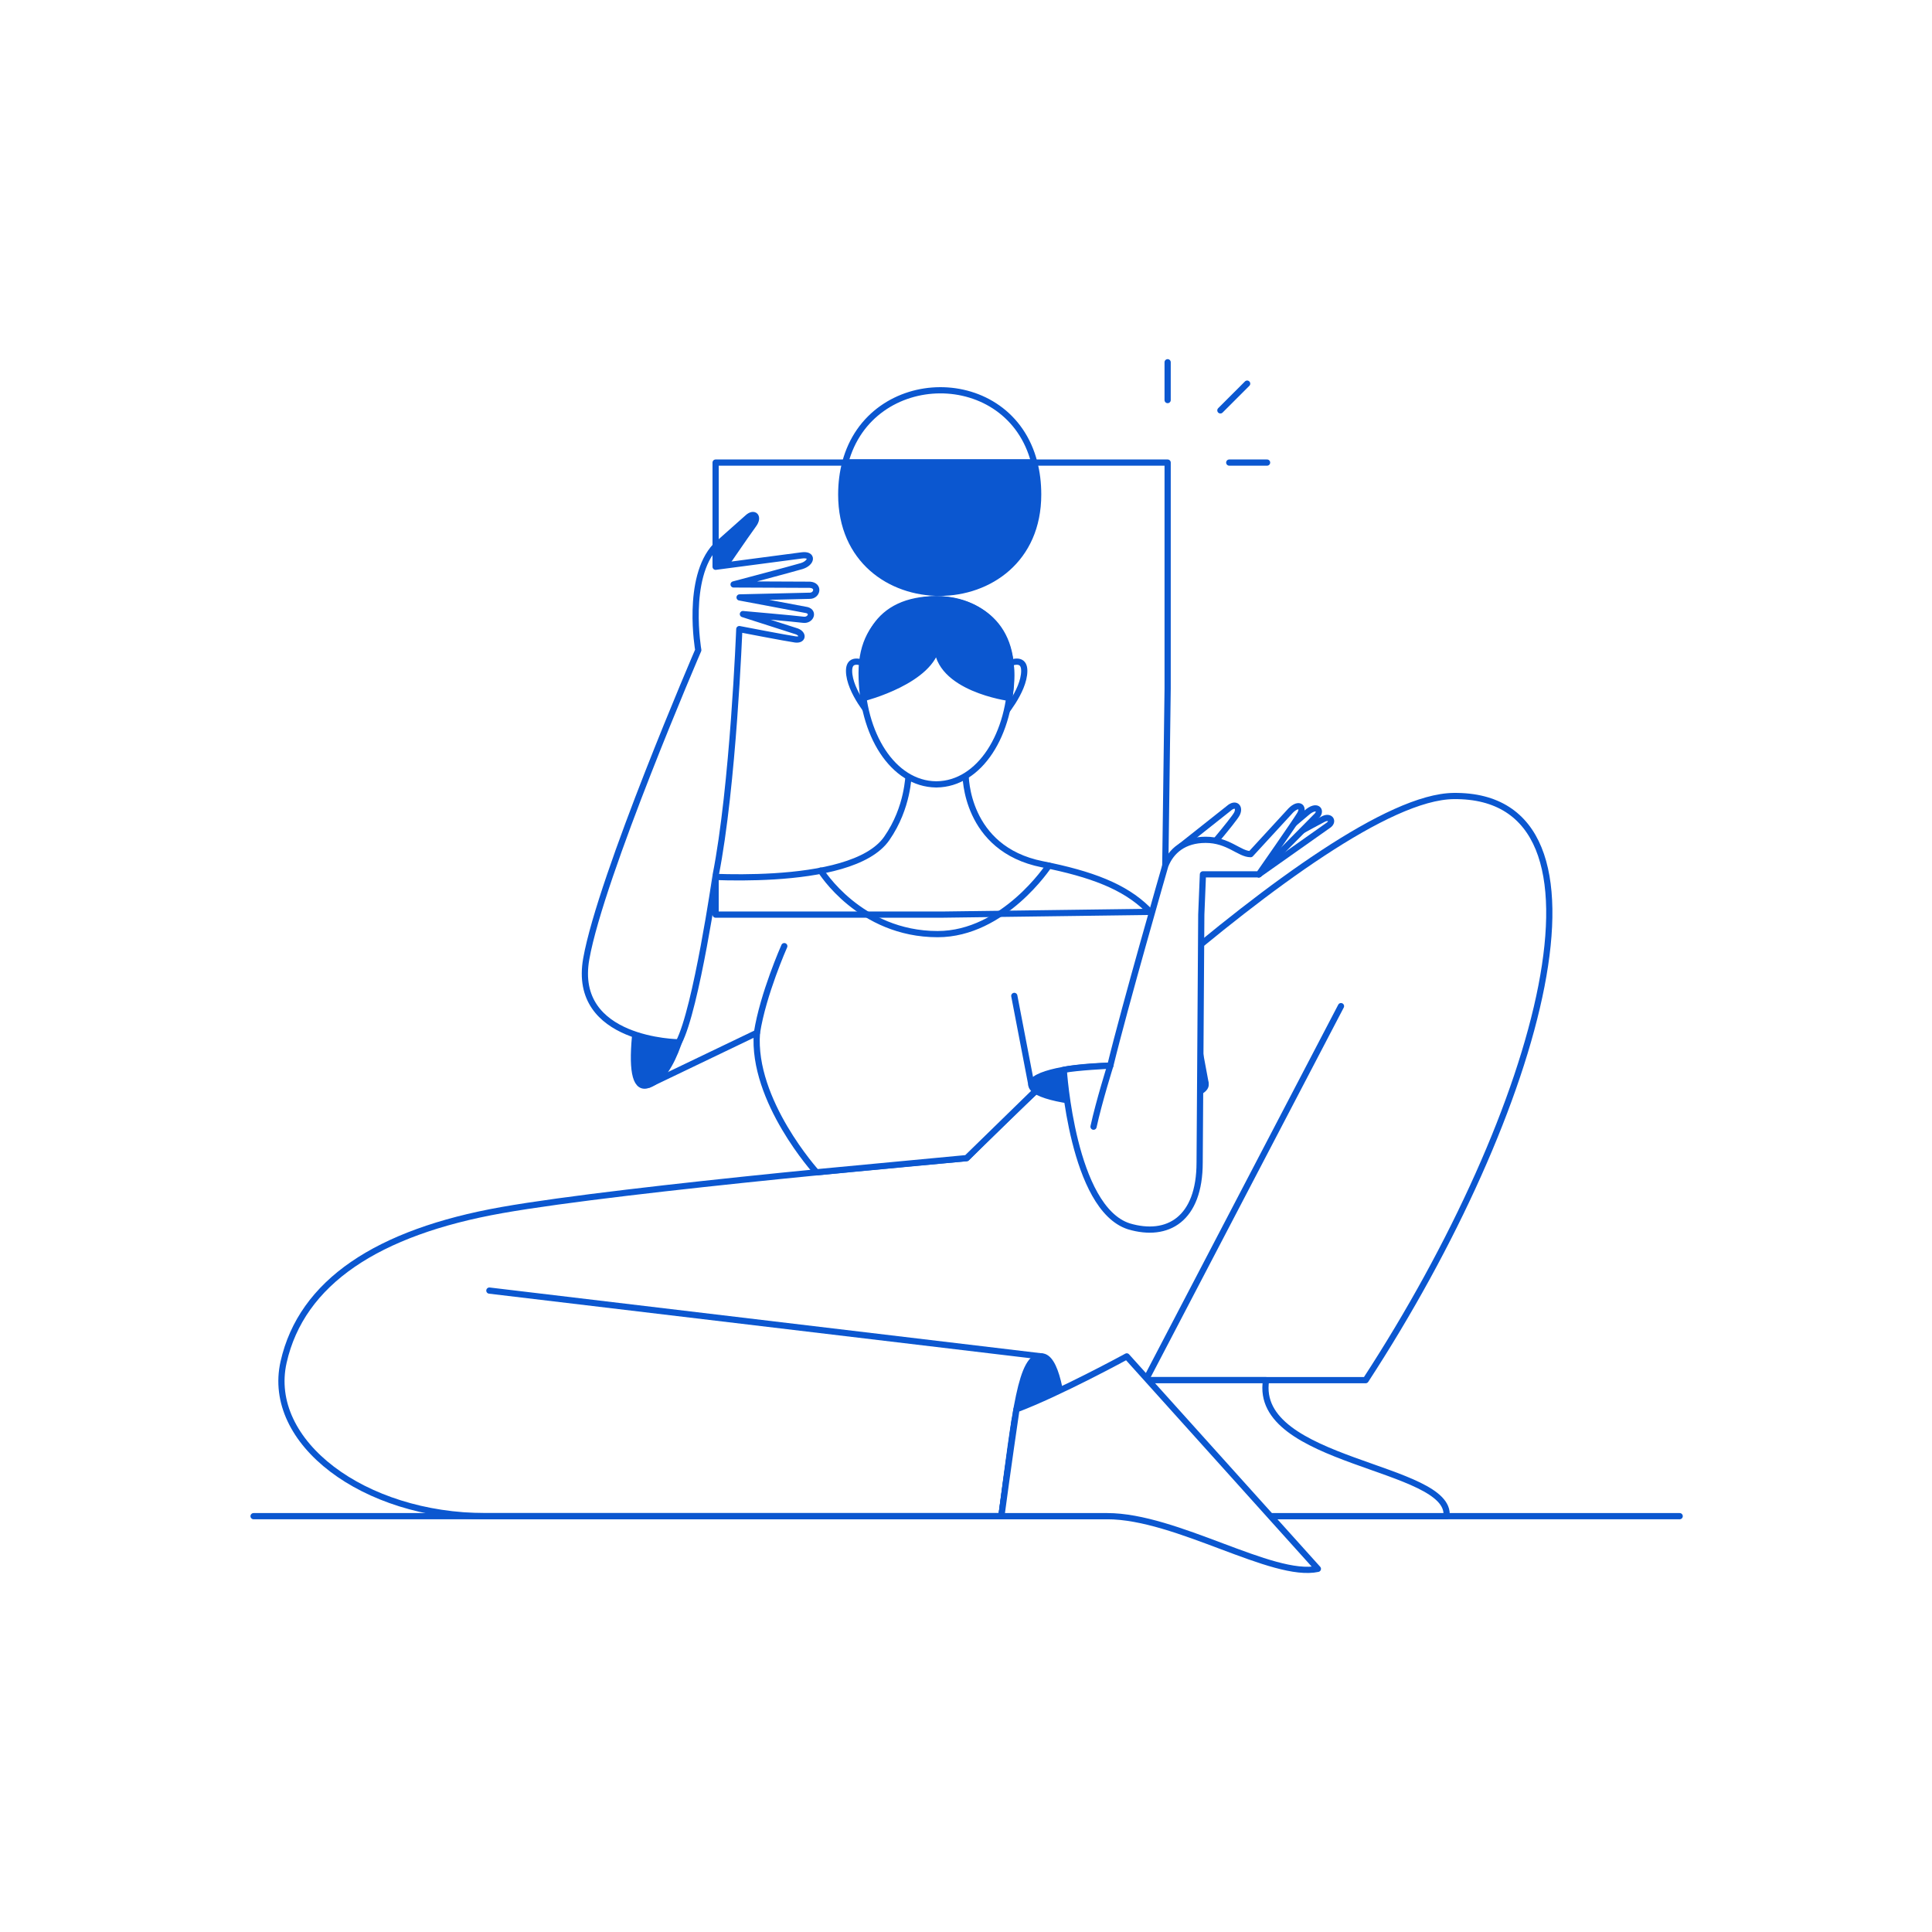
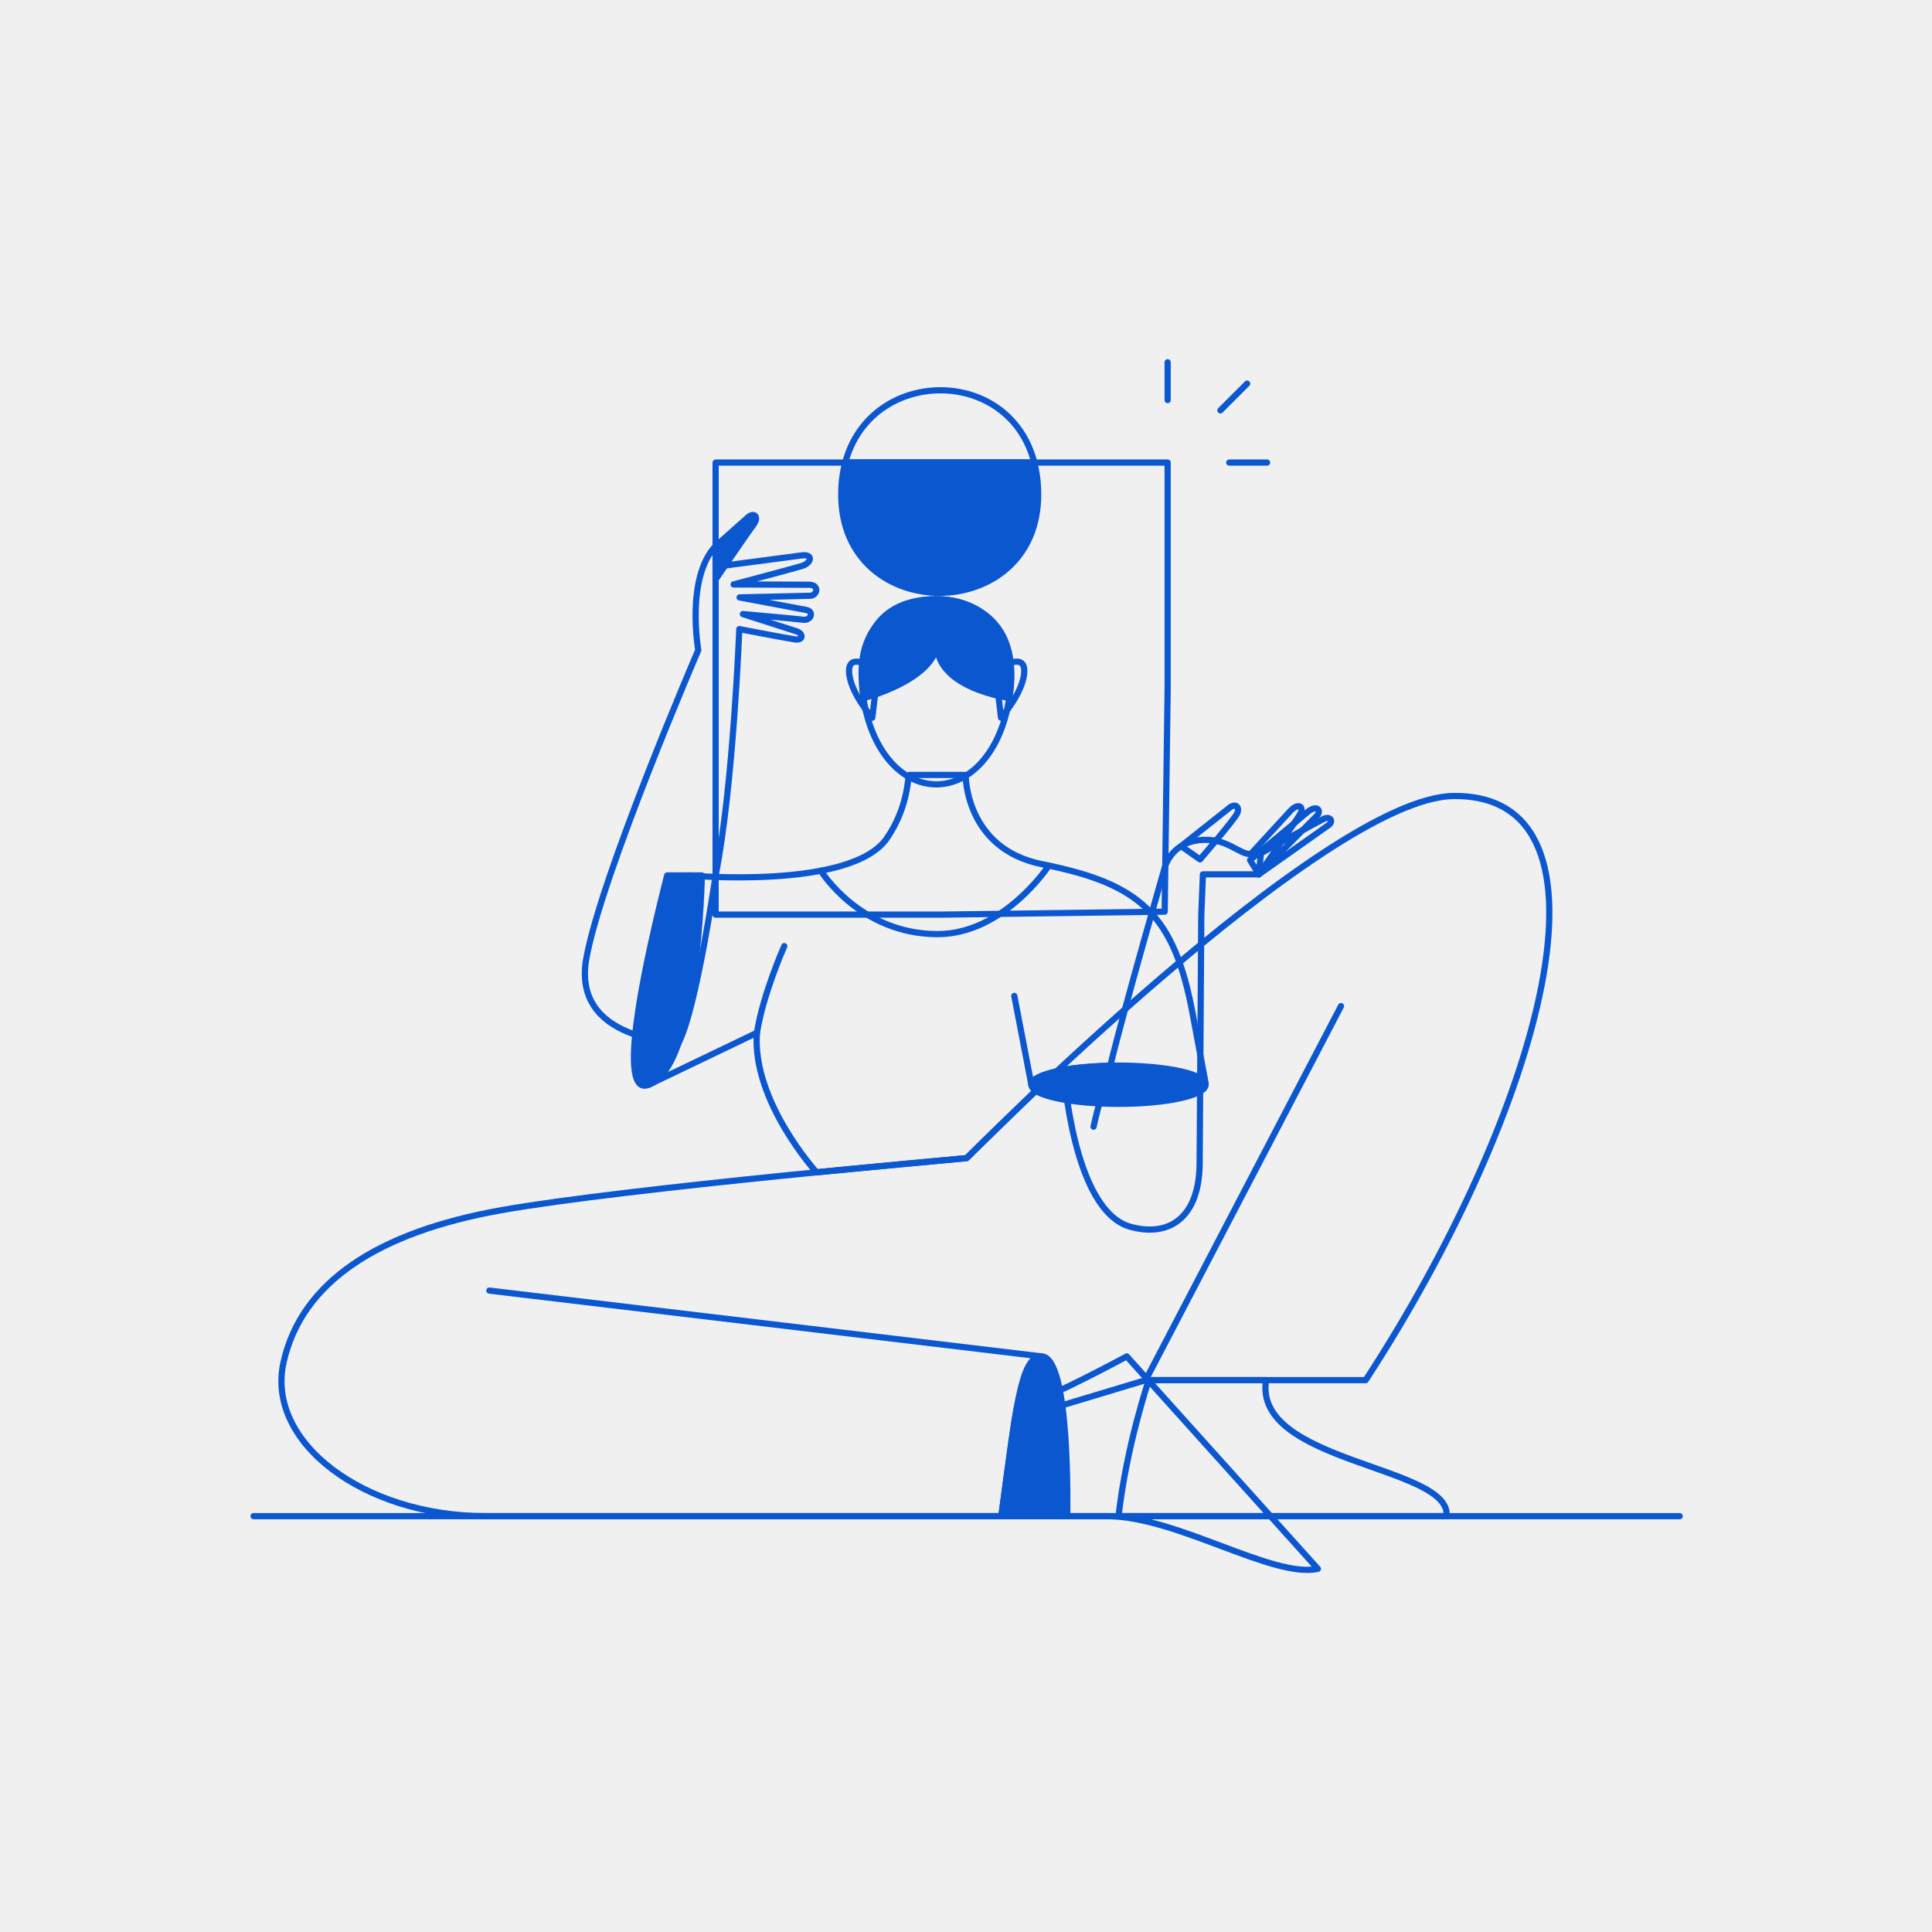
<svg xmlns="http://www.w3.org/2000/svg" width="1280" height="1280" viewBox="0 0 1280 1280" fill="none">
-   <rect width="1280" height="1280" fill="white" />
+   <rect width="1280" height="1280" fill="trasparent" />
  <g clip-path="url(#clip0_1314_5310)">
    <path d="M474.112 361.8L495.252 343.01C499.652 338.89 503.112 342.37 499.142 347.67C495.162 352.97 474.502 383.29 474.502 383.29L474.112 361.8Z" fill="#0B57D0" stroke="#0B57D0" stroke-width="4.115" stroke-miterlimit="10" stroke-linecap="round" stroke-linejoin="round" />
-     <path d="M782.492 560.59L814.042 535.6C818.672 531.51 821.672 534.88 819.492 539.19C817.312 543.5 795.062 569.38 795.062 569.38L782.492 560.59Z" fill="white" stroke="#0B57D0" stroke-width="4.115" stroke-miterlimit="10" stroke-linecap="round" stroke-linejoin="round" />
-     <path d="M834.023 579.28L880.063 546.77C883.743 544.32 881.423 540.37 876.933 542.55C872.443 544.73 835.383 565.3 835.383 565.3L834.023 579.28Z" fill="white" stroke="#0B57D0" stroke-width="4.115" stroke-miterlimit="10" stroke-linecap="round" stroke-linejoin="round" />
-     <path d="M834.018 579.28L872.518 540.41C875.788 536.96 872.478 532.6 865.748 538.41C859.028 544.22 828.198 569.83 828.198 569.83L834.018 579.28Z" fill="white" stroke="#0B57D0" stroke-width="4.115" stroke-miterlimit="10" stroke-linecap="round" stroke-linejoin="round" />
-     <path d="M321.719 1004.5C240.889 1004.5 175.949 955.47 187.879 902.46C199.809 849.45 250.159 816.33 332.319 801.75C414.479 787.17 640.419 767.3 640.419 767.3C640.419 767.3 876.959 528.28 963.089 527.38C1079.26 526.18 1021.4 735.49 904.779 914.39H759.019L672.269 940.51L663.459 1004.5H321.719Z" fill="white" stroke="#0B57D0" stroke-width="4.115" stroke-miterlimit="10" stroke-linecap="round" stroke-linejoin="round" />
-     <path d="M540.947 776.67C540.947 776.67 497.957 729.31 501.487 684.25L429.877 718.61L456.437 580C456.437 580 563.757 589.71 587.507 555.48C601.987 534.61 601.597 513.42 602.127 513.42C602.657 513.42 639.757 513.42 639.757 513.42C639.757 513.42 639.317 562.38 690.547 572.59C755.697 585.58 778.007 605.61 790.377 672.75L798.767 717.81H691.137L640.417 767.28L540.947 776.67Z" fill="white" stroke="#0B57D0" stroke-width="4.115" stroke-miterlimit="10" stroke-linecap="round" stroke-linejoin="round" />
+     <path d="M782.492 560.59L814.042 535.6C818.672 531.51 821.672 534.88 819.492 539.19C817.312 543.5 795.062 569.38 795.062 569.38L782.492 560.59Z" fill="transparent" stroke="#0B57D0" stroke-width="4.115" stroke-miterlimit="10" stroke-linecap="round" stroke-linejoin="round" />
+     <path d="M834.023 579.28L880.063 546.77C883.743 544.32 881.423 540.37 876.933 542.55C872.443 544.73 835.383 565.3 835.383 565.3L834.023 579.28Z" fill="transparent" stroke="#0B57D0" stroke-width="4.115" stroke-miterlimit="10" stroke-linecap="round" stroke-linejoin="round" />
+     <path d="M834.018 579.28L872.518 540.41C875.788 536.96 872.478 532.6 865.748 538.41C859.028 544.22 828.198 569.83 828.198 569.83L834.018 579.28Z" fill="transparent" stroke="#0B57D0" stroke-width="4.115" stroke-miterlimit="10" stroke-linecap="round" stroke-linejoin="round" />
+     <path d="M321.719 1004.5C240.889 1004.5 175.949 955.47 187.879 902.46C199.809 849.45 250.159 816.33 332.319 801.75C414.479 787.17 640.419 767.3 640.419 767.3C640.419 767.3 876.959 528.28 963.089 527.38C1079.26 526.18 1021.4 735.49 904.779 914.39H759.019L672.269 940.51L663.459 1004.5H321.719Z" fill="transparent" stroke="#0B57D0" stroke-width="4.115" stroke-miterlimit="10" stroke-linecap="round" stroke-linejoin="round" />
+     <path d="M540.947 776.67C540.947 776.67 497.957 729.31 501.487 684.25L429.877 718.61L456.437 580C456.437 580 563.757 589.71 587.507 555.48C601.987 534.61 601.597 513.42 602.127 513.42C602.657 513.42 639.757 513.42 639.757 513.42C639.757 513.42 639.317 562.38 690.547 572.59C755.697 585.58 778.007 605.61 790.377 672.75L798.767 717.81H691.137L640.417 767.28L540.947 776.67Z" fill="transparent" stroke="#0B57D0" stroke-width="4.115" stroke-miterlimit="10" stroke-linecap="round" stroke-linejoin="round" />
    <path d="M741.04 731.319C772.923 731.319 798.77 725.651 798.77 718.66C798.77 711.668 772.923 706 741.04 706C709.157 706 683.31 711.668 683.31 718.66C683.31 725.651 709.157 731.319 741.04 731.319Z" fill="#0B57D0" stroke="#0B57D0" stroke-width="4.115" stroke-miterlimit="10" stroke-linecap="round" stroke-linejoin="round" />
    <path d="M683.308 718.66L671.998 659.81" stroke="#0B57D0" stroke-width="4.115" stroke-miterlimit="10" stroke-linecap="round" stroke-linejoin="round" />
-     <path d="M581.617 444.45C581.617 444.45 562.527 430.75 562.527 444.45C562.527 458.15 577.907 475.51 577.907 475.51L581.617 444.45Z" fill="white" stroke="#0B57D0" stroke-width="4.115" stroke-miterlimit="10" stroke-linecap="round" stroke-linejoin="round" />
-     <path d="M659.511 444.45C659.511 444.45 678.601 430.75 678.601 444.45C678.601 458.15 663.221 475.51 663.221 475.51L659.511 444.45Z" fill="white" stroke="#0B57D0" stroke-width="4.115" stroke-miterlimit="10" stroke-linecap="round" stroke-linejoin="round" />
+     <path d="M581.617 444.45C581.617 444.45 562.527 430.75 562.527 444.45C562.527 458.15 577.907 475.51 577.907 475.51L581.617 444.45Z" fill="transparent" stroke="#0B57D0" stroke-width="4.115" stroke-miterlimit="10" stroke-linecap="round" stroke-linejoin="round" />
+     <path d="M659.511 444.45C659.511 444.45 678.601 430.75 678.601 444.45C678.601 458.15 663.221 475.51 663.221 475.51L659.511 444.45Z" fill="transparent" stroke="#0B57D0" stroke-width="4.115" stroke-miterlimit="10" stroke-linecap="round" stroke-linejoin="round" />
    <path d="M168.001 1004.5H1112.83" stroke="#0B57D0" stroke-width="4.115" stroke-miterlimit="10" stroke-linecap="round" stroke-linejoin="round" />
    <path d="M324.219 855.05L689.959 898.64" stroke="#0B57D0" stroke-width="4.115" stroke-miterlimit="10" stroke-linecap="round" stroke-linejoin="round" />
    <path d="M689.961 898.64C676.411 898.64 672.881 933.09 663.461 1004.5H707.041C707.041 1004.5 709.381 898.64 689.961 898.64Z" fill="#0B57D0" stroke="#0B57D0" stroke-width="4.115" stroke-miterlimit="10" stroke-linecap="round" stroke-linejoin="round" />
-     <path d="M761.073 914.39C761.073 914.39 746.353 957.83 741.053 1004.5H958.373C961.903 971.08 829.983 969.31 838.813 914.39H761.073Z" fill="white" stroke="#0B57D0" stroke-width="4.115" stroke-miterlimit="10" stroke-linecap="round" stroke-linejoin="round" />
+     <path d="M761.073 914.39C761.073 914.39 746.353 957.83 741.053 1004.5H958.373C961.903 971.08 829.983 969.31 838.813 914.39H761.073Z" fill="transparent" stroke="#0B57D0" stroke-width="4.115" stroke-miterlimit="10" stroke-linecap="round" stroke-linejoin="round" />
    <path d="M759.018 914.39L888.438 666.59" stroke="#0B57D0" stroke-width="4.115" stroke-miterlimit="10" stroke-linecap="round" stroke-linejoin="round" />
-     <path d="M663.461 1004.5H733.551C779.491 1004.5 843.101 1045.87 873.131 1039.4L746.501 898.64C746.501 898.64 702.251 922.81 673.431 933.69C673.431 933.69 667.101 976.78 663.461 1004.5Z" fill="white" stroke="#0B57D0" stroke-width="4.115" stroke-miterlimit="10" stroke-linecap="round" stroke-linejoin="round" />
-     <path d="M501.5 684.26C505.48 658.64 519.609 626.84 519.609 626.84L501.5 684.26Z" fill="white" />
+     <path d="M663.461 1004.5H733.551C779.491 1004.5 843.101 1045.87 873.131 1039.4L746.501 898.64C746.501 898.64 702.251 922.81 673.431 933.69C673.431 933.69 667.101 976.78 663.461 1004.5Z" fill="transparent" stroke="#0B57D0" stroke-width="4.115" stroke-miterlimit="10" stroke-linecap="round" stroke-linejoin="round" />
+     <path d="M501.5 684.26C505.48 658.64 519.609 626.84 519.609 626.84L501.5 684.26Z" fill="transparent" />
    <path d="M501.5 684.26C505.48 658.64 519.609 626.84 519.609 626.84" stroke="#0B57D0" stroke-width="4.115" stroke-miterlimit="10" stroke-linecap="round" stroke-linejoin="round" />
    <path d="M429.881 718.62C412.851 725.78 418.451 673.07 442.011 580.01H464.971C464.971 580.01 462.921 706.34 429.881 718.62Z" fill="#0B57D0" stroke="#0B57D0" stroke-width="4.115" stroke-miterlimit="10" stroke-linecap="round" stroke-linejoin="round" />
    <path d="M543.752 576.81C543.752 576.81 569.522 618.88 621.202 618.88C665.112 618.88 694.872 573.5 694.872 573.5" stroke="#0B57D0" stroke-width="4.115" stroke-miterlimit="10" stroke-linecap="round" stroke-linejoin="round" />
-     <path d="M669.849 445.88C669.849 405.33 636.599 397.12 620.559 396.98V396.97C620.489 396.97 620.419 396.97 620.349 396.97C620.279 396.97 620.199 396.97 620.139 396.97V396.98C604.099 397.12 570.849 405.33 570.849 445.88C570.849 486.58 591.689 519.34 620.139 519.67V519.69C620.209 519.69 620.279 519.68 620.349 519.68C620.419 519.68 620.489 519.69 620.559 519.69V519.67C649.009 519.34 669.849 486.58 669.849 445.88Z" fill="white" stroke="#0B57D0" stroke-width="4.115" stroke-miterlimit="10" stroke-linecap="round" stroke-linejoin="round" />
+     <path d="M669.849 445.88C669.849 405.33 636.599 397.12 620.559 396.98V396.97C620.489 396.97 620.419 396.97 620.349 396.97C620.279 396.97 620.199 396.97 620.139 396.97V396.98C604.099 397.12 570.849 405.33 570.849 445.88C570.849 486.58 591.689 519.34 620.139 519.67V519.69C620.209 519.69 620.279 519.68 620.349 519.68C620.419 519.68 620.489 519.69 620.559 519.69V519.67C649.009 519.34 669.849 486.58 669.849 445.88Z" fill="transparent" stroke="#0B57D0" stroke-width="4.115" stroke-miterlimit="10" stroke-linecap="round" stroke-linejoin="round" />
    <path d="M623.852 306.47H474.112V456.22V605.96H623.852L771.632 604L773.592 456.22V306.47H623.852Z" stroke="#0B57D0" stroke-width="4.115" stroke-miterlimit="10" stroke-linecap="round" stroke-linejoin="round" />
-     <path d="M449.723 690.56C449.723 690.56 378.703 690 388.413 635.22C398.123 580.44 462.623 430.71 462.623 430.71C462.623 430.71 454.233 383 474.103 361.8V375.49L531.083 367.98C539.033 366.88 537.713 373.06 531.083 375.05C524.453 377.04 486.023 387.2 486.023 387.2L536.553 387.42C543.003 387.86 541.363 394.71 536.553 394.71L489.993 395.81L534.603 404.2C539.463 405.53 537.033 411.27 532.173 410.6C527.313 409.94 492.193 406.85 492.193 406.85L528.003 418.34C532.423 420.11 531.983 424.3 526.903 423.64C521.823 422.98 489.803 416.79 489.803 416.79C489.803 416.79 485.813 520.93 474.123 579.94C474.113 579.95 461.313 668.49 449.723 690.56Z" fill="white" stroke="#0B57D0" stroke-width="4.115" stroke-miterlimit="10" stroke-linecap="round" stroke-linejoin="round" />
+     <path d="M449.723 690.56C449.723 690.56 378.703 690 388.413 635.22C398.123 580.44 462.623 430.71 462.623 430.71C462.623 430.71 454.233 383 474.103 361.8V375.49L531.083 367.98C539.033 366.88 537.713 373.06 531.083 375.05C524.453 377.04 486.023 387.2 486.023 387.2L536.553 387.42C543.003 387.86 541.363 394.71 536.553 394.71L489.993 395.81L534.603 404.2C539.463 405.53 537.033 411.27 532.173 410.6C527.313 409.94 492.193 406.85 492.193 406.85L528.003 418.34C532.423 420.11 531.983 424.3 526.903 423.64C521.823 422.98 489.803 416.79 489.803 416.79C489.803 416.79 485.813 520.93 474.123 579.94C474.113 579.95 461.313 668.49 449.723 690.56Z" fill="transparent" stroke="#0B57D0" stroke-width="4.115" stroke-miterlimit="10" stroke-linecap="round" stroke-linejoin="round" />
    <path d="M685.249 306.47C668.729 242.07 576.799 243.14 559.999 306.47H623.849H685.249Z" stroke="#0B57D0" stroke-width="4.115" stroke-miterlimit="10" stroke-linecap="round" stroke-linejoin="round" />
    <path d="M687.807 327.66C687.807 319.94 686.897 312.89 685.247 306.48H623.847H559.997C558.297 312.91 557.347 319.96 557.347 327.66C557.347 414.63 687.807 414.26 687.807 327.66Z" fill="#0B57D0" stroke="#0B57D0" stroke-width="4.115" stroke-miterlimit="10" stroke-linecap="round" stroke-linejoin="round" />
    <path d="M668.672 462.39C676.012 420.62 652.132 397.22 621.062 396.98V396.97C620.992 396.97 620.922 396.98 620.852 396.98C620.782 396.98 620.712 396.97 620.642 396.97V396.98C580.802 396.98 567.662 424.38 572.532 462.39C572.532 462.39 617.382 450.91 620.852 427.21C620.852 456.04 668.672 462.39 668.672 462.39Z" fill="#0B57D0" stroke="#0B57D0" stroke-width="4.115" stroke-miterlimit="10" stroke-linecap="round" stroke-linejoin="round" />
    <path d="M773.589 265.06V240" stroke="#0B57D0" stroke-width="4.115" stroke-miterlimit="10" stroke-linecap="round" stroke-linejoin="round" />
    <path d="M814.409 306.47H839.469" stroke="#0B57D0" stroke-width="4.115" stroke-miterlimit="10" stroke-linecap="round" stroke-linejoin="round" />
    <path d="M808.536 271.89L826.266 254.17" stroke="#0B57D0" stroke-width="4.115" stroke-miterlimit="10" stroke-linecap="round" stroke-linejoin="round" />
-     <path d="M795.883 605.96L794.793 770.17C794.793 807.77 773.593 820.12 747.933 812.49C710.523 800.5 704.763 708.82 704.763 708.82C712.833 707.08 735.613 706.01 735.613 706.01C745.203 666.6 772.043 573.51 772.043 573.51C775.903 563.67 784.443 556.4 798.773 556.4C813.863 556.4 821.123 565.89 828.573 565.89L854.003 538.23C859.813 531.33 864.533 534.06 861.183 539.65C857.923 545.09 834.023 579.28 834.023 579.28H796.973L795.883 605.96Z" fill="white" stroke="#0B57D0" stroke-width="4.115" stroke-miterlimit="10" stroke-linecap="round" stroke-linejoin="round" />
-     <path d="M735.61 706C735.61 706 728.04 730.089 724.5 746.459L735.61 706Z" fill="white" />
+     <path d="M795.883 605.96L794.793 770.17C794.793 807.77 773.593 820.12 747.933 812.49C710.523 800.5 704.763 708.82 704.763 708.82C712.833 707.08 735.613 706.01 735.613 706.01C745.203 666.6 772.043 573.51 772.043 573.51C775.903 563.67 784.443 556.4 798.773 556.4C813.863 556.4 821.123 565.89 828.573 565.89L854.003 538.23C859.813 531.33 864.533 534.06 861.183 539.65C857.923 545.09 834.023 579.28 834.023 579.28H796.973L795.883 605.96Z" fill="transparent" stroke="#0B57D0" stroke-width="4.115" stroke-miterlimit="10" stroke-linecap="round" stroke-linejoin="round" />
+     <path d="M735.61 706C735.61 706 728.04 730.089 724.5 746.459L735.61 706Z" fill="transparent" />
    <path d="M735.61 706C735.61 706 728.04 730.089 724.5 746.459" stroke="#0B57D0" stroke-width="4.115" stroke-miterlimit="10" stroke-linecap="round" stroke-linejoin="round" />
  </g>
  <defs>
    <clipPath id="clip0_1314_5310">
-       <rect width="948.83" height="804.08" fill="white" transform="translate(166 238)" />
+       <rect width="948.83" height="804.08" fill="transparent" transform="translate(166 238)" />
    </clipPath>
  </defs>
</svg>
